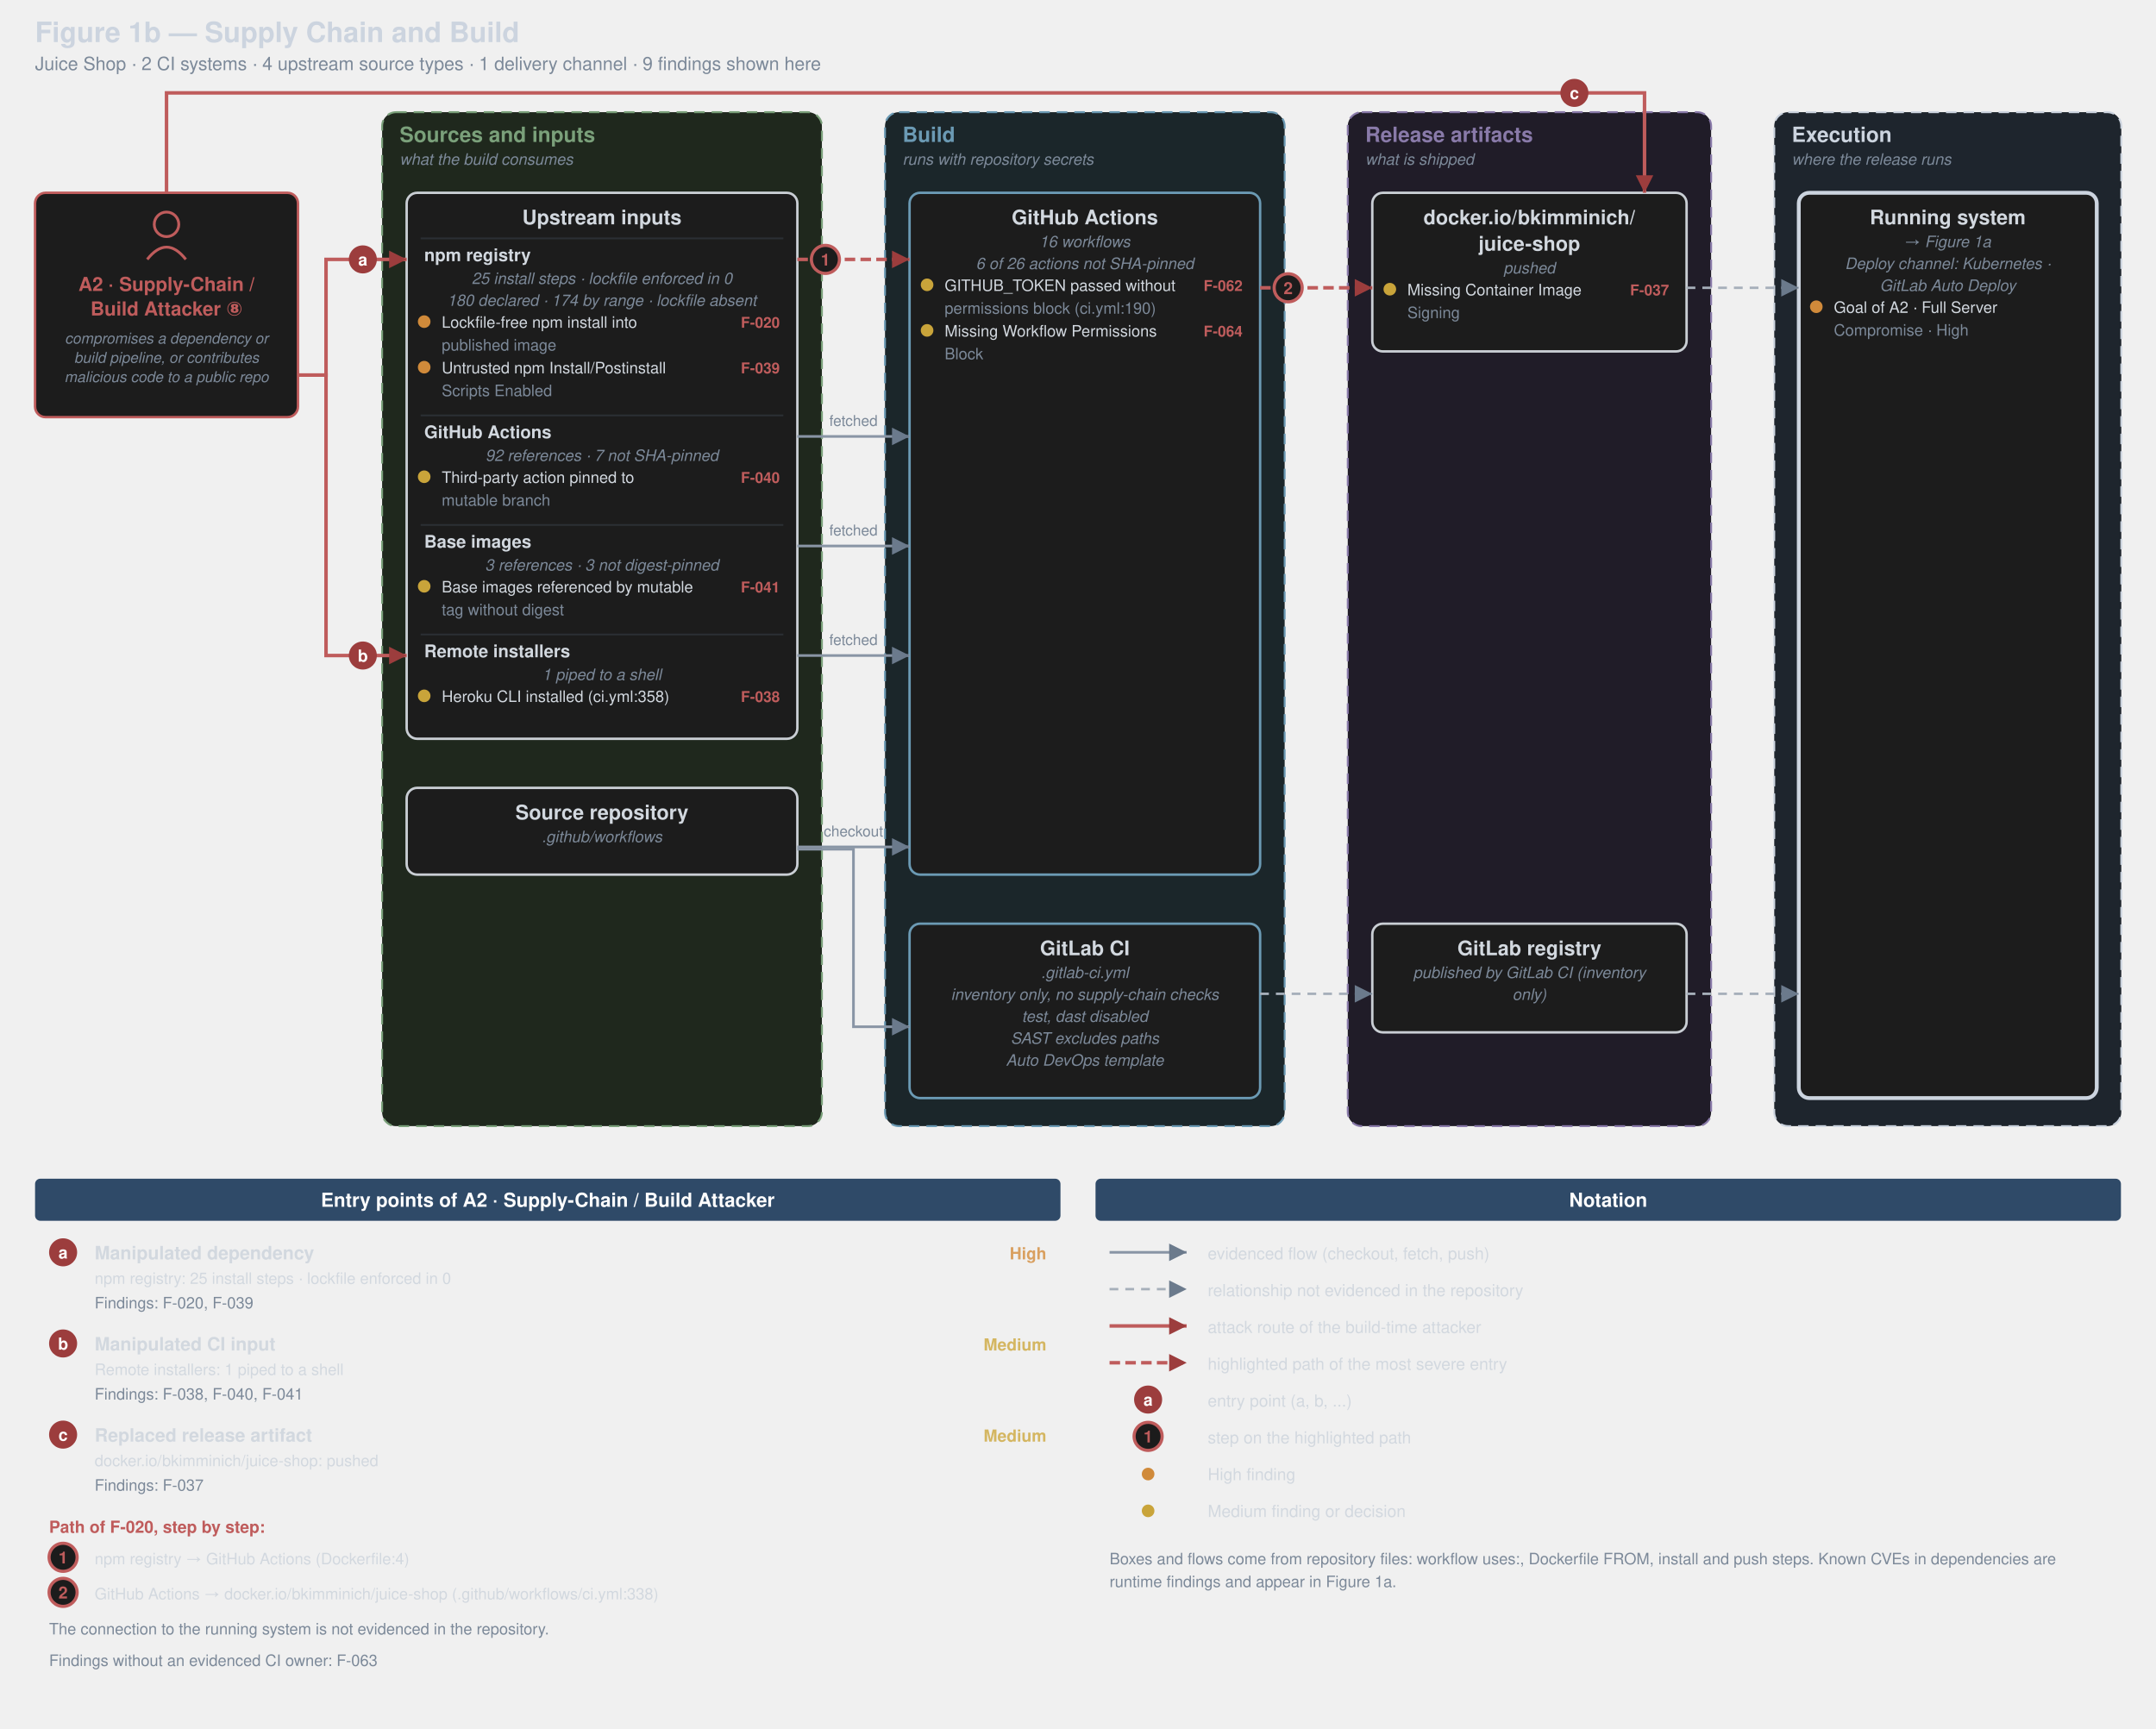
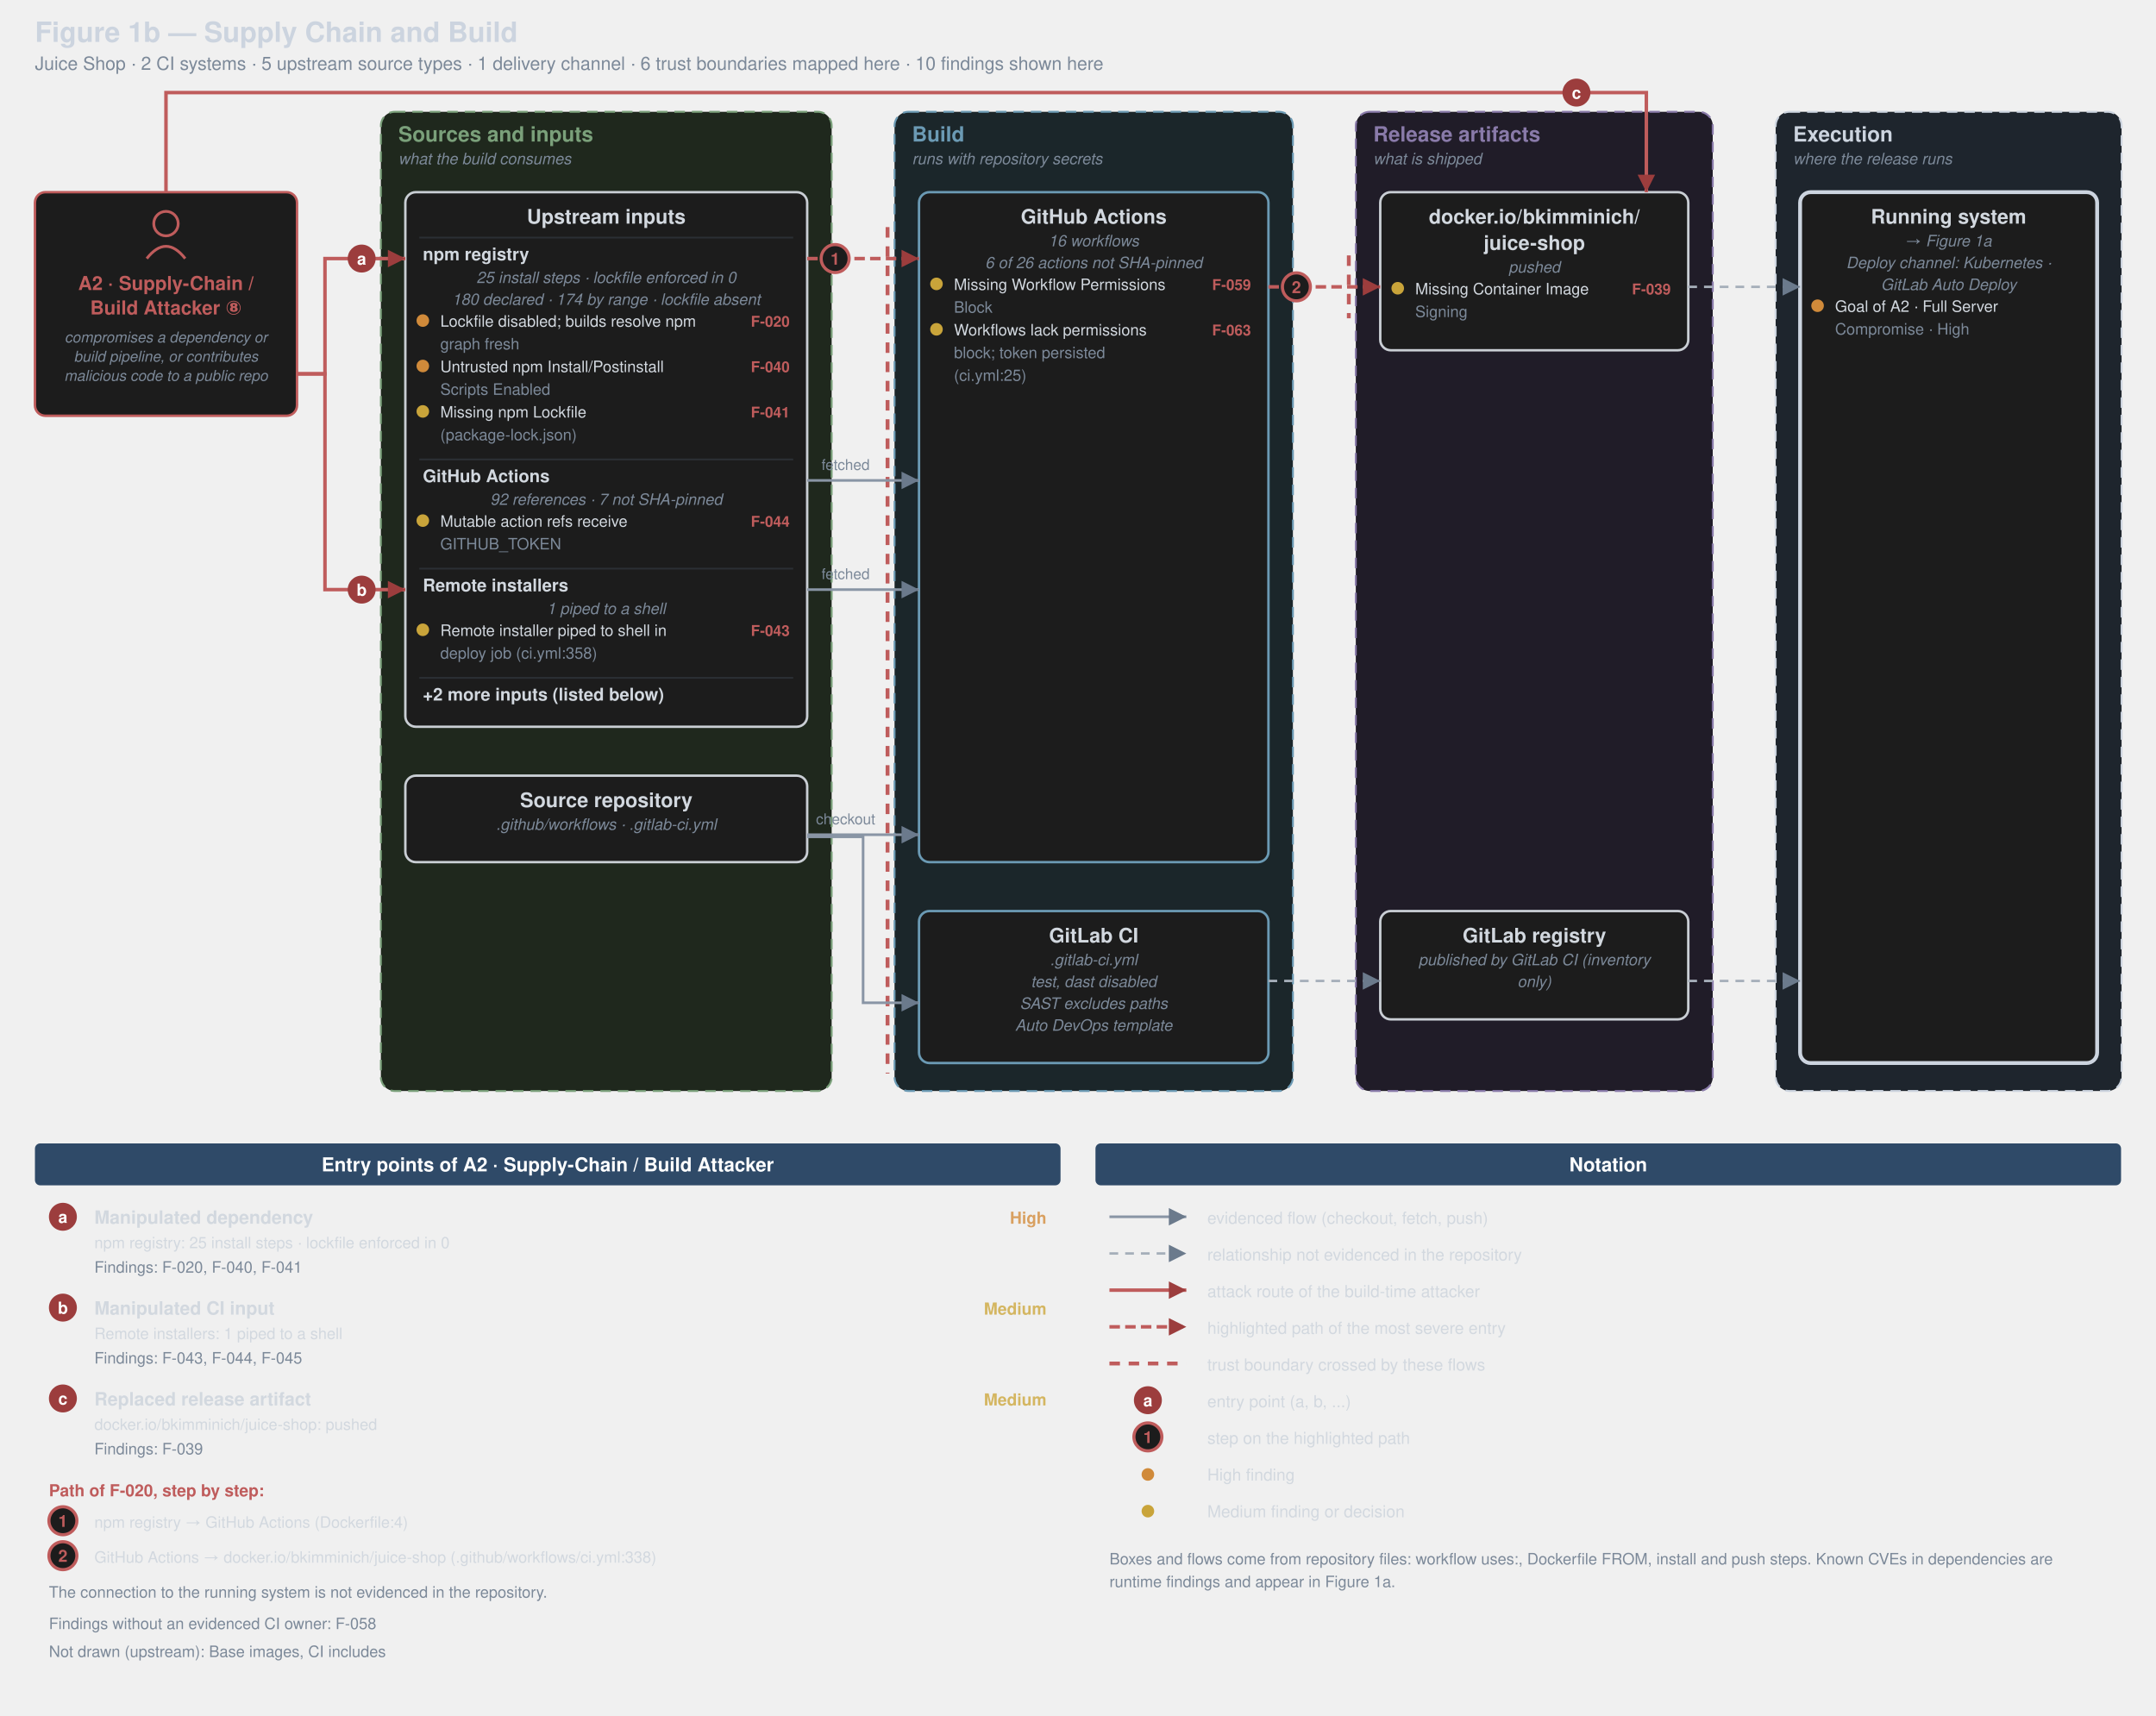
- <svg xmlns="http://www.w3.org/2000/svg" width="1230" height="986" viewBox="0 0 1230 986" font-family="Helvetica, Arial, sans-serif">
+ <svg xmlns="http://www.w3.org/2000/svg" width="1234" height="982" viewBox="0 0 1234 982" font-family="Helvetica, Arial, sans-serif">
  <defs>
    <marker id="m-flow" viewBox="0 0 10 10" refX="10" refY="5" markerWidth="10" markerHeight="10" markerUnits="userSpaceOnUse" orient="auto">
      <path d="M0 0 L10 5 L0 10 z" fill="#6b7a8c" />
    </marker>
    <marker id="m-attack" viewBox="0 0 10 10" refX="10" refY="5" markerWidth="10" markerHeight="10" markerUnits="userSpaceOnUse" orient="auto">
      <path d="M0 0 L10 5 L0 10 z" fill="#9c3d3d" />
    </marker>
  </defs>
  <text x="20.0" y="24.0" font-size="16" font-weight="bold" fill="#ccd4df" text-anchor="start">Figure 1b — Supply Chain and Build</text>
-   <text x="20.0" y="40.0" font-size="10.5" font-weight="normal" fill="#7c8999" text-anchor="start">Juice Shop · 2 CI systems · 4 upstream source types · 1 delivery channel · 9 findings shown here</text>
-   <rect x="218.0" y="64.0" width="250.9" height="578.5" rx="8" fill="#1f281d" stroke="#7aa07a" stroke-width="1.1" stroke-dasharray="6 4" />
+   <text x="20.0" y="40.0" font-size="10.5" font-weight="normal" fill="#7c8999" text-anchor="start">Juice Shop · 2 CI systems · 5 upstream source types · 1 delivery channel · 6 trust boundaries mapped here · 10 findings shown here</text>
+   <rect x="218.0" y="64.0" width="258.0" height="560.5" rx="8" fill="#1f281d" stroke="#7aa07a" stroke-width="1.1" stroke-dasharray="6 4" />
  <text x="228.0" y="81.0" font-size="12" font-weight="bold" fill="#7aa07a" text-anchor="start">Sources and inputs</text>
  <text x="228.0" y="94.0" font-size="9" font-weight="normal" fill="#7c8999" text-anchor="start" font-style="italic">what the build consumes</text>
-   <rect x="504.9" y="64.0" width="228.0" height="578.5" rx="8" fill="#1b262a" stroke="#6b9ab4" stroke-width="1.1" stroke-dasharray="6 4" />
-   <text x="514.9" y="81.0" font-size="12" font-weight="bold" fill="#6b9ab4" text-anchor="start">Build</text>
-   <text x="514.9" y="94.0" font-size="9" font-weight="normal" fill="#7c8999" text-anchor="start" font-style="italic">runs with repository secrets</text>
-   <rect x="768.9" y="64.0" width="207.3" height="578.5" rx="8" fill="#201c28" stroke="#897aa9" stroke-width="1.1" stroke-dasharray="6 4" />
-   <text x="778.9" y="81.0" font-size="12" font-weight="bold" fill="#897aa9" text-anchor="start">Release artifacts</text>
-   <text x="778.9" y="94.0" font-size="9" font-weight="normal" fill="#7c8999" text-anchor="start" font-style="italic">what is shipped</text>
-   <rect x="1012.2" y="64.0" width="198.0" height="578.5" rx="8" fill="#1e252d" stroke="#ccd4df" stroke-width="1.1" stroke-dasharray="6 4" />
-   <text x="1022.2" y="81.0" font-size="12" font-weight="bold" fill="#ccd4df" text-anchor="start">Execution</text>
-   <text x="1022.2" y="94.0" font-size="9" font-weight="normal" fill="#7c8999" text-anchor="start" font-style="italic">where the release runs</text>
-   <rect x="232.0" y="110.0" width="222.9" height="311.5" rx="6" fill="#1c1c1c" stroke="#c9ced4" stroke-width="1.4" />
-   <text x="343.4" y="128.0" font-size="11.5" font-weight="bold" fill="#d2d8df" text-anchor="middle">Upstream inputs</text>
-   <line x1="240.0" y1="136.0" x2="446.9" y2="136.0" stroke="#2b2f34" />
+   <rect x="512.0" y="64.0" width="228.0" height="560.5" rx="8" fill="#1b262a" stroke="#6b9ab4" stroke-width="1.1" stroke-dasharray="6 4" />
+   <text x="522.0" y="81.0" font-size="12" font-weight="bold" fill="#6b9ab4" text-anchor="start">Build</text>
+   <text x="522.0" y="94.0" font-size="9" font-weight="normal" fill="#7c8999" text-anchor="start" font-style="italic">runs with repository secrets</text>
+   <rect x="776.0" y="64.0" width="204.3" height="560.5" rx="8" fill="#201c28" stroke="#897aa9" stroke-width="1.1" stroke-dasharray="6 4" />
+   <text x="786.0" y="81.0" font-size="12" font-weight="bold" fill="#897aa9" text-anchor="start">Release artifacts</text>
+   <text x="786.0" y="94.0" font-size="9" font-weight="normal" fill="#7c8999" text-anchor="start" font-style="italic">what is shipped</text>
+   <rect x="1016.3" y="64.0" width="198.0" height="560.5" rx="8" fill="#1e252d" stroke="#ccd4df" stroke-width="1.1" stroke-dasharray="6 4" />
+   <text x="1026.3" y="81.0" font-size="12" font-weight="bold" fill="#ccd4df" text-anchor="start">Execution</text>
+   <text x="1026.3" y="94.0" font-size="9" font-weight="normal" fill="#7c8999" text-anchor="start" font-style="italic">where the release runs</text>
+   <g>
+     <path d="M 508.0 130.0 V 614.5" fill="none" stroke="#bf5c5c" stroke-width="2.2" stroke-dasharray="6 5" />
+   </g>
+   <g>
+     <path d="M 772.0 146.2 V 182.2" fill="none" stroke="#bf5c5c" stroke-width="2.2" stroke-dasharray="6 5" />
+   </g>
+   <rect x="232.0" y="110.0" width="230.0" height="306.0" rx="6" fill="#1c1c1c" stroke="#c9ced4" stroke-width="1.4" />
+   <text x="347.0" y="128.0" font-size="11.5" font-weight="bold" fill="#d2d8df" text-anchor="middle">Upstream inputs</text>
+   <line x1="240.0" y1="136.0" x2="454.0" y2="136.0" stroke="#2b2f34" />
  <text x="242.0" y="149.0" font-size="10" font-weight="bold" fill="#d2d8df" text-anchor="start">npm registry</text>
-   <text x="343.4" y="162.0" font-size="9" font-weight="normal" fill="#7c8999" text-anchor="middle" font-style="italic">25 install steps · lockfile enforced in 0</text>
-   <text x="343.4" y="174.5" font-size="9" font-weight="normal" fill="#7c8999" text-anchor="middle" font-style="italic">180 declared · 174 by range · lockfile absent</text>
+   <text x="347.0" y="162.0" font-size="9" font-weight="normal" fill="#7c8999" text-anchor="middle" font-style="italic">25 install steps · lockfile enforced in 0</text>
+   <text x="347.0" y="174.5" font-size="9" font-weight="normal" fill="#7c8999" text-anchor="middle" font-style="italic">180 declared · 174 by range · lockfile absent</text>
  <circle cx="242.0" cy="183.5" r="3.6" fill="#d08a3a" />
-   <text x="252.0" y="187.0" font-size="9" font-weight="normal" fill="#d2d8df" text-anchor="start">Lockfile-free npm install into</text>
-   <text x="444.9" y="187.0" font-size="8.5" font-weight="bold" fill="#bf5c5c" text-anchor="end">F-020</text>
-   <text x="252.0" y="200.0" font-size="9" font-weight="normal" fill="#7c8999" text-anchor="start">published image</text>
+   <text x="252.0" y="187.0" font-size="9" font-weight="normal" fill="#d2d8df" text-anchor="start">Lockfile disabled; builds resolve npm</text>
+   <text x="452.0" y="187.0" font-size="8.5" font-weight="bold" fill="#bf5c5c" text-anchor="end">F-020</text>
+   <text x="252.0" y="200.0" font-size="9" font-weight="normal" fill="#7c8999" text-anchor="start">graph fresh</text>
  <circle cx="242.0" cy="209.5" r="3.6" fill="#d08a3a" />
  <text x="252.0" y="213.0" font-size="9" font-weight="normal" fill="#d2d8df" text-anchor="start">Untrusted npm Install/Postinstall</text>
-   <text x="444.9" y="213.0" font-size="8.5" font-weight="bold" fill="#bf5c5c" text-anchor="end">F-039</text>
+   <text x="452.0" y="213.0" font-size="8.5" font-weight="bold" fill="#bf5c5c" text-anchor="end">F-040</text>
  <text x="252.0" y="226.0" font-size="9" font-weight="normal" fill="#7c8999" text-anchor="start">Scripts Enabled</text>
-   <line x1="240.0" y1="237.0" x2="446.9" y2="237.0" stroke="#2b2f34" />
-   <text x="242.0" y="250.0" font-size="10" font-weight="bold" fill="#d2d8df" text-anchor="start">GitHub Actions</text>
-   <text x="343.4" y="263.0" font-size="9" font-weight="normal" fill="#7c8999" text-anchor="middle" font-style="italic">92 references · 7 not SHA-pinned</text>
-   <circle cx="242.0" cy="272.0" r="3.6" fill="#c9a43a" />
-   <text x="252.0" y="275.5" font-size="9" font-weight="normal" fill="#d2d8df" text-anchor="start">Third-party action pinned to</text>
-   <text x="444.9" y="275.5" font-size="8.5" font-weight="bold" fill="#bf5c5c" text-anchor="end">F-040</text>
-   <text x="252.0" y="288.5" font-size="9" font-weight="normal" fill="#7c8999" text-anchor="start">mutable branch</text>
-   <line x1="240.0" y1="299.5" x2="446.9" y2="299.5" stroke="#2b2f34" />
-   <text x="242.0" y="312.5" font-size="10" font-weight="bold" fill="#d2d8df" text-anchor="start">Base images</text>
-   <text x="343.4" y="325.5" font-size="9" font-weight="normal" fill="#7c8999" text-anchor="middle" font-style="italic">3 references · 3 not digest-pinned</text>
-   <circle cx="242.0" cy="334.5" r="3.6" fill="#c9a43a" />
-   <text x="252.0" y="338.0" font-size="9" font-weight="normal" fill="#d2d8df" text-anchor="start">Base images referenced by mutable</text>
-   <text x="444.9" y="338.0" font-size="8.5" font-weight="bold" fill="#bf5c5c" text-anchor="end">F-041</text>
-   <text x="252.0" y="351.0" font-size="9" font-weight="normal" fill="#7c8999" text-anchor="start">tag without digest</text>
-   <line x1="240.0" y1="362.0" x2="446.9" y2="362.0" stroke="#2b2f34" />
-   <text x="242.0" y="375.0" font-size="10" font-weight="bold" fill="#d2d8df" text-anchor="start">Remote installers</text>
-   <text x="343.4" y="388.0" font-size="9" font-weight="normal" fill="#7c8999" text-anchor="middle" font-style="italic">1 piped to a shell</text>
-   <circle cx="242.0" cy="397.0" r="3.6" fill="#c9a43a" />
-   <text x="252.0" y="400.5" font-size="9" font-weight="normal" fill="#d2d8df" text-anchor="start">Heroku CLI installed (ci.yml:358)</text>
-   <text x="444.9" y="400.5" font-size="8.5" font-weight="bold" fill="#bf5c5c" text-anchor="end">F-038</text>
-   <rect x="232.0" y="449.5" width="222.9" height="49.5" rx="6" fill="#1c1c1c" stroke="#c9ced4" stroke-width="1.4" />
-   <text x="343.4" y="467.5" font-size="11.5" font-weight="bold" fill="#d2d8df" text-anchor="middle">Source repository</text>
-   <text x="343.4" y="480.5" font-size="9" font-weight="normal" fill="#7c8999" text-anchor="middle" font-style="italic">.github/workflows</text>
-   <rect x="518.9" y="110.0" width="200.0" height="389.0" rx="6" fill="#1c1c1c" stroke="#6b9ab4" stroke-width="1.4" />
-   <text x="618.9" y="128.0" font-size="11.5" font-weight="bold" fill="#d2d8df" text-anchor="middle">GitHub Actions</text>
-   <text x="618.9" y="141.0" font-size="9" font-weight="normal" fill="#7c8999" text-anchor="middle" font-style="italic">16 workflows</text>
-   <text x="618.9" y="153.5" font-size="9" font-weight="normal" fill="#7c8999" text-anchor="middle" font-style="italic">6 of 26 actions not SHA-pinned</text>
-   <circle cx="528.9" cy="162.5" r="3.6" fill="#c9a43a" />
-   <text x="538.9" y="166.0" font-size="9" font-weight="normal" fill="#d2d8df" text-anchor="start">GITHUB_TOKEN passed without</text>
-   <text x="708.9" y="166.0" font-size="8.5" font-weight="bold" fill="#bf5c5c" text-anchor="end">F-062</text>
-   <text x="538.9" y="179.0" font-size="9" font-weight="normal" fill="#7c8999" text-anchor="start">permissions block (ci.yml:190)</text>
-   <circle cx="528.9" cy="188.5" r="3.6" fill="#c9a43a" />
-   <text x="538.9" y="192.0" font-size="9" font-weight="normal" fill="#d2d8df" text-anchor="start">Missing Workflow Permissions</text>
-   <text x="708.9" y="192.0" font-size="8.5" font-weight="bold" fill="#bf5c5c" text-anchor="end">F-064</text>
-   <text x="538.9" y="205.0" font-size="9" font-weight="normal" fill="#7c8999" text-anchor="start">Block</text>
-   <rect x="518.9" y="527.0" width="200.0" height="99.5" rx="6" fill="#1c1c1c" stroke="#6b9ab4" stroke-width="1.4" />
-   <text x="618.9" y="545.0" font-size="11.5" font-weight="bold" fill="#d2d8df" text-anchor="middle">GitLab CI</text>
-   <text x="618.9" y="558.0" font-size="9" font-weight="normal" fill="#7c8999" text-anchor="middle" font-style="italic">.gitlab-ci.yml</text>
-   <text x="618.9" y="570.5" font-size="9" font-weight="normal" fill="#7c8999" text-anchor="middle" font-style="italic">inventory only, no supply-chain checks</text>
-   <text x="618.9" y="583.0" font-size="9" font-weight="normal" fill="#7c8999" text-anchor="middle" font-style="italic">test, dast disabled</text>
-   <text x="618.9" y="595.5" font-size="9" font-weight="normal" fill="#7c8999" text-anchor="middle" font-style="italic">SAST excludes paths</text>
-   <text x="618.9" y="608.0" font-size="9" font-weight="normal" fill="#7c8999" text-anchor="middle" font-style="italic">Auto DevOps template</text>
-   <rect x="782.9" y="110.0" width="179.3" height="90.5" rx="6" fill="#1c1c1c" stroke="#c9ced4" stroke-width="1.4" />
-   <text x="872.5" y="128.0" font-size="11.5" font-weight="bold" fill="#d2d8df" text-anchor="middle">docker.io/bkimminich/</text>
-   <text x="872.5" y="143.0" font-size="11.5" font-weight="bold" fill="#d2d8df" text-anchor="middle">juice-shop</text>
-   <text x="872.5" y="156.0" font-size="9" font-weight="normal" fill="#7c8999" text-anchor="middle" font-style="italic">pushed</text>
-   <circle cx="792.9" cy="165.0" r="3.6" fill="#c9a43a" />
-   <text x="802.9" y="168.5" font-size="9" font-weight="normal" fill="#d2d8df" text-anchor="start">Missing Container Image</text>
-   <text x="952.2" y="168.5" font-size="8.5" font-weight="bold" fill="#bf5c5c" text-anchor="end">F-037</text>
-   <text x="802.9" y="181.5" font-size="9" font-weight="normal" fill="#7c8999" text-anchor="start">Signing</text>
-   <rect x="782.9" y="527.0" width="179.3" height="62.0" rx="6" fill="#1c1c1c" stroke="#c9ced4" stroke-width="1.4" />
-   <text x="872.5" y="545.0" font-size="11.5" font-weight="bold" fill="#d2d8df" text-anchor="middle">GitLab registry</text>
-   <text x="872.5" y="558.0" font-size="9" font-weight="normal" fill="#7c8999" text-anchor="middle" font-style="italic">published by GitLab CI (inventory</text>
-   <text x="872.5" y="570.5" font-size="9" font-weight="normal" fill="#7c8999" text-anchor="middle" font-style="italic">only)</text>
-   <rect x="1026.2" y="110.0" width="170.0" height="516.5" rx="6" fill="#1c1c1c" stroke="#ccd4df" stroke-width="2.2" />
-   <text x="1111.2" y="128.0" font-size="11.5" font-weight="bold" fill="#d2d8df" text-anchor="middle">Running system</text>
-   <text x="1111.2" y="141.0" font-size="9" font-weight="normal" fill="#7c8999" text-anchor="middle" font-style="italic">→ Figure 1a</text>
-   <text x="1111.2" y="153.5" font-size="9" font-weight="normal" fill="#7c8999" text-anchor="middle" font-style="italic">Deploy channel: Kubernetes ·</text>
-   <text x="1111.2" y="166.0" font-size="9" font-weight="normal" fill="#7c8999" text-anchor="middle" font-style="italic">GitLab Auto Deploy</text>
-   <circle cx="1036.2" cy="175.0" r="3.6" fill="#d08a3a" />
-   <text x="1046.2" y="178.5" font-size="9" font-weight="normal" fill="#d2d8df" text-anchor="start">Goal of A2 · Full Server</text>
-   <text x="1046.2" y="191.5" font-size="9" font-weight="normal" fill="#7c8999" text-anchor="start">Compromise · High</text>
+   <circle cx="242.0" cy="235.5" r="3.6" fill="#c9a43a" />
+   <text x="252.0" y="239.0" font-size="9" font-weight="normal" fill="#d2d8df" text-anchor="start">Missing npm Lockfile</text>
+   <text x="452.0" y="239.0" font-size="8.5" font-weight="bold" fill="#bf5c5c" text-anchor="end">F-041</text>
+   <text x="252.0" y="252.0" font-size="9" font-weight="normal" fill="#7c8999" text-anchor="start">(package-lock.json)</text>
+   <line x1="240.0" y1="263.0" x2="454.0" y2="263.0" stroke="#2b2f34" />
+   <text x="242.0" y="276.0" font-size="10" font-weight="bold" fill="#d2d8df" text-anchor="start">GitHub Actions</text>
+   <text x="347.0" y="289.0" font-size="9" font-weight="normal" fill="#7c8999" text-anchor="middle" font-style="italic">92 references · 7 not SHA-pinned</text>
+   <circle cx="242.0" cy="298.0" r="3.6" fill="#c9a43a" />
+   <text x="252.0" y="301.5" font-size="9" font-weight="normal" fill="#d2d8df" text-anchor="start">Mutable action refs receive</text>
+   <text x="452.0" y="301.5" font-size="8.5" font-weight="bold" fill="#bf5c5c" text-anchor="end">F-044</text>
+   <text x="252.0" y="314.5" font-size="9" font-weight="normal" fill="#7c8999" text-anchor="start">GITHUB_TOKEN</text>
+   <line x1="240.0" y1="325.5" x2="454.0" y2="325.5" stroke="#2b2f34" />
+   <text x="242.0" y="338.5" font-size="10" font-weight="bold" fill="#d2d8df" text-anchor="start">Remote installers</text>
+   <text x="347.0" y="351.5" font-size="9" font-weight="normal" fill="#7c8999" text-anchor="middle" font-style="italic">1 piped to a shell</text>
+   <circle cx="242.0" cy="360.5" r="3.6" fill="#c9a43a" />
+   <text x="252.0" y="364.0" font-size="9" font-weight="normal" fill="#d2d8df" text-anchor="start">Remote installer piped to shell in</text>
+   <text x="452.0" y="364.0" font-size="8.5" font-weight="bold" fill="#bf5c5c" text-anchor="end">F-043</text>
+   <text x="252.0" y="377.0" font-size="9" font-weight="normal" fill="#7c8999" text-anchor="start">deploy job (ci.yml:358)</text>
+   <line x1="240.0" y1="388.0" x2="454.0" y2="388.0" stroke="#2b2f34" />
+   <text x="242.0" y="401.0" font-size="10" font-weight="bold" fill="#d2d8df" text-anchor="start">+2 more inputs (listed below)</text>
+   <rect x="232.0" y="444.0" width="230.0" height="49.5" rx="6" fill="#1c1c1c" stroke="#c9ced4" stroke-width="1.4" />
+   <text x="347.0" y="462.0" font-size="11.5" font-weight="bold" fill="#d2d8df" text-anchor="middle">Source repository</text>
+   <text x="347.0" y="475.0" font-size="9" font-weight="normal" fill="#7c8999" text-anchor="middle" font-style="italic">.github/workflows · .gitlab-ci.yml</text>
+   <rect x="526.0" y="110.0" width="200.0" height="383.5" rx="6" fill="#1c1c1c" stroke="#6b9ab4" stroke-width="1.4" />
+   <text x="626.0" y="128.0" font-size="11.5" font-weight="bold" fill="#d2d8df" text-anchor="middle">GitHub Actions</text>
+   <text x="626.0" y="141.0" font-size="9" font-weight="normal" fill="#7c8999" text-anchor="middle" font-style="italic">16 workflows</text>
+   <text x="626.0" y="153.5" font-size="9" font-weight="normal" fill="#7c8999" text-anchor="middle" font-style="italic">6 of 26 actions not SHA-pinned</text>
+   <circle cx="536.0" cy="162.5" r="3.6" fill="#c9a43a" />
+   <text x="546.0" y="166.0" font-size="9" font-weight="normal" fill="#d2d8df" text-anchor="start">Missing Workflow Permissions</text>
+   <text x="716.0" y="166.0" font-size="8.5" font-weight="bold" fill="#bf5c5c" text-anchor="end">F-059</text>
+   <text x="546.0" y="179.0" font-size="9" font-weight="normal" fill="#7c8999" text-anchor="start">Block</text>
+   <circle cx="536.0" cy="188.5" r="3.6" fill="#c9a43a" />
+   <text x="546.0" y="192.0" font-size="9" font-weight="normal" fill="#d2d8df" text-anchor="start">Workflows lack permissions</text>
+   <text x="716.0" y="192.0" font-size="8.5" font-weight="bold" fill="#bf5c5c" text-anchor="end">F-063</text>
+   <text x="546.0" y="205.0" font-size="9" font-weight="normal" fill="#7c8999" text-anchor="start">block; token persisted</text>
+   <text x="546.0" y="218.0" font-size="9" font-weight="normal" fill="#7c8999" text-anchor="start">(ci.yml:25)</text>
+   <rect x="526.0" y="521.5" width="200.0" height="87.0" rx="6" fill="#1c1c1c" stroke="#6b9ab4" stroke-width="1.4" />
+   <text x="626.0" y="539.5" font-size="11.5" font-weight="bold" fill="#d2d8df" text-anchor="middle">GitLab CI</text>
+   <text x="626.0" y="552.5" font-size="9" font-weight="normal" fill="#7c8999" text-anchor="middle" font-style="italic">.gitlab-ci.yml</text>
+   <text x="626.0" y="565.0" font-size="9" font-weight="normal" fill="#7c8999" text-anchor="middle" font-style="italic">test, dast disabled</text>
+   <text x="626.0" y="577.5" font-size="9" font-weight="normal" fill="#7c8999" text-anchor="middle" font-style="italic">SAST excludes paths</text>
+   <text x="626.0" y="590.0" font-size="9" font-weight="normal" fill="#7c8999" text-anchor="middle" font-style="italic">Auto DevOps template</text>
+   <rect x="790.0" y="110.0" width="176.3" height="90.5" rx="6" fill="#1c1c1c" stroke="#c9ced4" stroke-width="1.4" />
+   <text x="878.2" y="128.0" font-size="11.5" font-weight="bold" fill="#d2d8df" text-anchor="middle">docker.io/bkimminich/</text>
+   <text x="878.2" y="143.0" font-size="11.5" font-weight="bold" fill="#d2d8df" text-anchor="middle">juice-shop</text>
+   <text x="878.2" y="156.0" font-size="9" font-weight="normal" fill="#7c8999" text-anchor="middle" font-style="italic">pushed</text>
+   <circle cx="800.0" cy="165.0" r="3.6" fill="#c9a43a" />
+   <text x="810.0" y="168.5" font-size="9" font-weight="normal" fill="#d2d8df" text-anchor="start">Missing Container Image</text>
+   <text x="956.3" y="168.5" font-size="8.5" font-weight="bold" fill="#bf5c5c" text-anchor="end">F-039</text>
+   <text x="810.0" y="181.5" font-size="9" font-weight="normal" fill="#7c8999" text-anchor="start">Signing</text>
+   <rect x="790.0" y="521.5" width="176.3" height="62.0" rx="6" fill="#1c1c1c" stroke="#c9ced4" stroke-width="1.4" />
+   <text x="878.2" y="539.5" font-size="11.5" font-weight="bold" fill="#d2d8df" text-anchor="middle">GitLab registry</text>
+   <text x="878.2" y="552.5" font-size="9" font-weight="normal" fill="#7c8999" text-anchor="middle" font-style="italic">published by GitLab CI (inventory</text>
+   <text x="878.2" y="565.0" font-size="9" font-weight="normal" fill="#7c8999" text-anchor="middle" font-style="italic">only)</text>
+   <rect x="1030.3" y="110.0" width="170.0" height="498.5" rx="6" fill="#1c1c1c" stroke="#ccd4df" stroke-width="2.2" />
+   <text x="1115.3" y="128.0" font-size="11.5" font-weight="bold" fill="#d2d8df" text-anchor="middle">Running system</text>
+   <text x="1115.3" y="141.0" font-size="9" font-weight="normal" fill="#7c8999" text-anchor="middle" font-style="italic">→ Figure 1a</text>
+   <text x="1115.3" y="153.5" font-size="9" font-weight="normal" fill="#7c8999" text-anchor="middle" font-style="italic">Deploy channel: Kubernetes ·</text>
+   <text x="1115.3" y="166.0" font-size="9" font-weight="normal" fill="#7c8999" text-anchor="middle" font-style="italic">GitLab Auto Deploy</text>
+   <circle cx="1040.3" cy="175.0" r="3.6" fill="#d08a3a" />
+   <text x="1050.3" y="178.5" font-size="9" font-weight="normal" fill="#d2d8df" text-anchor="start">Goal of A2 · Full Server</text>
+   <text x="1050.3" y="191.5" font-size="9" font-weight="normal" fill="#7c8999" text-anchor="start">Compromise · High</text>
  <rect x="20.0" y="110.0" width="150.0" height="128.0" rx="6" fill="#1c1c1c" stroke="#bf5c5c" stroke-width="1.4" />
  <circle cx="95.0" cy="128.0" r="7" fill="none" stroke="#bf5c5c" stroke-width="1.6" />
  <path d="M84.0 148.0 q11 -14 22 0" fill="none" stroke="#bf5c5c" stroke-width="1.6" />
  <text x="95.0" y="166.0" font-size="11" font-weight="bold" fill="#bf5c5c" text-anchor="middle">A2 · Supply-Chain /</text>
  <text x="95.0" y="180.0" font-size="11" font-weight="bold" fill="#bf5c5c" text-anchor="middle">Build Attacker ⑧</text>
  <text x="95.0" y="196.0" font-size="8.5" font-weight="normal" fill="#7c8999" text-anchor="middle" font-style="italic">compromises a dependency or</text>
  <text x="95.0" y="207.0" font-size="8.5" font-weight="normal" fill="#7c8999" text-anchor="middle" font-style="italic">build pipeline, or contributes</text>
  <text x="95.0" y="218.0" font-size="8.5" font-weight="normal" fill="#7c8999" text-anchor="middle" font-style="italic">malicious code to a public repo</text>
-   <path d="M454.9 148.0 L518.9 148.0" fill="none" stroke="#bf5c5c" stroke-width="2" stroke-dasharray="6 3" marker-end="url(#m-attack)" />
-   <circle cx="470.9" cy="148.0" r="8" fill="#1c1c1c" stroke="#bf5c5c" stroke-width="1.8" />
-   <text x="470.9" y="151.5" font-size="9.5" font-weight="bold" fill="#bf5c5c" text-anchor="middle">1</text>
-   <path d="M454.9 249.0 L518.9 249.0" fill="none" stroke="#8995a5" stroke-width="1.5" marker-end="url(#m-flow)" />
-   <text x="486.9" y="243.0" font-size="8.5" font-weight="normal" fill="#7c8999" text-anchor="middle">fetched</text>
-   <path d="M454.9 311.5 L518.9 311.5" fill="none" stroke="#8995a5" stroke-width="1.5" marker-end="url(#m-flow)" />
-   <text x="486.9" y="305.5" font-size="8.5" font-weight="normal" fill="#7c8999" text-anchor="middle">fetched</text>
-   <path d="M454.9 374.0 L518.9 374.0" fill="none" stroke="#8995a5" stroke-width="1.5" marker-end="url(#m-flow)" />
-   <text x="486.9" y="368.0" font-size="8.5" font-weight="normal" fill="#7c8999" text-anchor="middle">fetched</text>
-   <path d="M454.9 483.2 L518.9 483.2" fill="none" stroke="#8995a5" stroke-width="1.5" marker-end="url(#m-flow)" />
-   <text x="486.9" y="477.2" font-size="8.5" font-weight="normal" fill="#7c8999" text-anchor="middle">checkout</text>
-   <path d="M454.9 484.5 L486.9 484.5 L486.9 585.8 L518.9 585.8" fill="none" stroke="#8995a5" stroke-width="1.5" marker-end="url(#m-flow)" />
-   <path d="M718.9 164.2 L782.9 164.2" fill="none" stroke="#bf5c5c" stroke-width="2" stroke-dasharray="6 3" marker-end="url(#m-attack)" />
-   <circle cx="734.9" cy="164.2" r="8" fill="#1c1c1c" stroke="#bf5c5c" stroke-width="1.8" />
-   <text x="734.9" y="167.8" font-size="9.5" font-weight="bold" fill="#bf5c5c" text-anchor="middle">2</text>
-   <path d="M962.2 164.2 L1026.2 164.2" fill="none" stroke="#a6afba" stroke-width="1.4" stroke-dasharray="5 4" marker-end="url(#m-flow)" />
-   <path d="M718.9 567.0 L782.9 567.0" fill="none" stroke="#a6afba" stroke-width="1.4" stroke-dasharray="5 4" marker-end="url(#m-flow)" />
-   <path d="M962.2 567.0 L1026.2 567.0" fill="none" stroke="#a6afba" stroke-width="1.4" stroke-dasharray="5 4" marker-end="url(#m-flow)" />
+   <path d="M462.0 148.0 L526.0 148.0" fill="none" stroke="#bf5c5c" stroke-width="2" stroke-dasharray="6 3" marker-end="url(#m-attack)" />
+   <circle cx="478.0" cy="148.0" r="8" fill="#1c1c1c" stroke="#bf5c5c" stroke-width="1.8" />
+   <text x="478.0" y="151.5" font-size="9.5" font-weight="bold" fill="#bf5c5c" text-anchor="middle">1</text>
+   <path d="M462.0 275.0 L526.0 275.0" fill="none" stroke="#8995a5" stroke-width="1.5" marker-end="url(#m-flow)" />
+   <text x="484.0" y="269.0" font-size="8.5" font-weight="normal" fill="#7c8999" text-anchor="middle">fetched</text>
+   <path d="M462.0 337.5 L526.0 337.5" fill="none" stroke="#8995a5" stroke-width="1.5" marker-end="url(#m-flow)" />
+   <text x="484.0" y="331.5" font-size="8.5" font-weight="normal" fill="#7c8999" text-anchor="middle">fetched</text>
+   <path d="M462.0 477.8 L526.0 477.8" fill="none" stroke="#8995a5" stroke-width="1.5" marker-end="url(#m-flow)" />
+   <text x="484.0" y="471.8" font-size="8.5" font-weight="normal" fill="#7c8999" text-anchor="middle">checkout</text>
+   <path d="M462.0 479.0 L494.0 479.0 L494.0 574.0 L526.0 574.0" fill="none" stroke="#8995a5" stroke-width="1.5" marker-end="url(#m-flow)" />
+   <path d="M726.0 164.2 L790.0 164.2" fill="none" stroke="#bf5c5c" stroke-width="2" stroke-dasharray="6 3" marker-end="url(#m-attack)" />
+   <circle cx="742.0" cy="164.2" r="8" fill="#1c1c1c" stroke="#bf5c5c" stroke-width="1.8" />
+   <text x="742.0" y="167.8" font-size="9.5" font-weight="bold" fill="#bf5c5c" text-anchor="middle">2</text>
+   <path d="M966.3 164.2 L1030.3 164.2" fill="none" stroke="#a6afba" stroke-width="1.4" stroke-dasharray="5 4" marker-end="url(#m-flow)" />
+   <path d="M726.0 561.5 L790.0 561.5" fill="none" stroke="#a6afba" stroke-width="1.4" stroke-dasharray="5 4" marker-end="url(#m-flow)" />
+   <path d="M966.3 561.5 L1030.3 561.5" fill="none" stroke="#a6afba" stroke-width="1.4" stroke-dasharray="5 4" marker-end="url(#m-flow)" />
  <path d="M170.0 214.0 L186.0 214.0 L186.0 148.0 L232.0 148.0" fill="none" stroke="#bf5c5c" stroke-width="2" marker-end="url(#m-attack)" />
  <circle cx="207.0" cy="148.0" r="8" fill="#9c3d3d" />
  <text x="207.0" y="151.5" font-size="9.5" font-weight="bold" fill="#ffffff" text-anchor="middle">a</text>
-   <path d="M170.0 214.0 L186.0 214.0 L186.0 374.0 L232.0 374.0" fill="none" stroke="#bf5c5c" stroke-width="2" marker-end="url(#m-attack)" />
-   <circle cx="207.0" cy="374.0" r="8" fill="#9c3d3d" />
-   <text x="207.0" y="377.5" font-size="9.5" font-weight="bold" fill="#ffffff" text-anchor="middle">b</text>
-   <path d="M95.0 110.0 L95.0 53.0 L938.2 53.0 L938.2 110.0" fill="none" stroke="#bf5c5c" stroke-width="2" marker-end="url(#m-attack)" />
-   <circle cx="898.2" cy="53.0" r="8" fill="#9c3d3d" />
-   <text x="898.2" y="56.5" font-size="9.5" font-weight="bold" fill="#ffffff" text-anchor="middle">c</text>
-   <g transform="translate(0,672.5)">
-     <rect x="20.0" y="0.0" width="585.0" height="24.0" rx="3" fill="#2f4a68" stroke="#c4ceda" stroke-width="0" />
-     <text x="312.5" y="16.0" font-size="11" font-weight="bold" fill="#ffffff" text-anchor="middle">Entry points of A2 · Supply-Chain / Build Attacker</text>
+   <path d="M170.0 214.0 L186.0 214.0 L186.0 337.5 L232.0 337.5" fill="none" stroke="#bf5c5c" stroke-width="2" marker-end="url(#m-attack)" />
+   <circle cx="207.0" cy="337.5" r="8" fill="#9c3d3d" />
+   <text x="207.0" y="341.0" font-size="9.5" font-weight="bold" fill="#ffffff" text-anchor="middle">b</text>
+   <path d="M95.0 110.0 L95.0 53.0 L942.3 53.0 L942.3 110.0" fill="none" stroke="#bf5c5c" stroke-width="2" marker-end="url(#m-attack)" />
+   <circle cx="902.3" cy="53.0" r="8" fill="#9c3d3d" />
+   <text x="902.3" y="56.5" font-size="9.5" font-weight="bold" fill="#ffffff" text-anchor="middle">c</text>
+   <g transform="translate(0,654.5)">
+     <rect x="20.0" y="0.0" width="587.0" height="24.0" rx="3" fill="#2f4a68" stroke="#c4ceda" stroke-width="0" />
+     <text x="313.5" y="16.0" font-size="11" font-weight="bold" fill="#ffffff" text-anchor="middle">Entry points of A2 · Supply-Chain / Build Attacker</text>
    <circle cx="36.0" cy="42.0" r="8" fill="#9c3d3d" />
    <text x="36.0" y="45.5" font-size="9.5" font-weight="bold" fill="#ffffff" text-anchor="middle">a</text>
    <text x="54.0" y="46.0" font-size="10.5" font-weight="bold" fill="#d2d8df" text-anchor="start">Manipulated dependency</text>
-     <text x="597.0" y="46.0" font-size="9.5" font-weight="bold" fill="#d9a060" text-anchor="end">High</text>
+     <text x="599.0" y="46.0" font-size="9.5" font-weight="bold" fill="#d9a060" text-anchor="end">High</text>
    <text x="54.0" y="60.0" font-size="9" font-weight="normal" fill="#d2d8df" text-anchor="start">npm registry: 25 install steps · lockfile enforced in 0</text>
-     <text x="54.0" y="74.0" font-size="9" font-weight="normal" fill="#7c8999" text-anchor="start">Findings: F-020, F-039</text>
+     <text x="54.0" y="74.0" font-size="9" font-weight="normal" fill="#7c8999" text-anchor="start">Findings: F-020, F-040, F-041</text>
    <circle cx="36.0" cy="94.0" r="8" fill="#9c3d3d" />
    <text x="36.0" y="97.5" font-size="9.5" font-weight="bold" fill="#ffffff" text-anchor="middle">b</text>
    <text x="54.0" y="98.0" font-size="10.5" font-weight="bold" fill="#d2d8df" text-anchor="start">Manipulated CI input</text>
-     <text x="597.0" y="98.0" font-size="9.5" font-weight="bold" fill="#d4b661" text-anchor="end">Medium</text>
+     <text x="599.0" y="98.0" font-size="9.5" font-weight="bold" fill="#d4b661" text-anchor="end">Medium</text>
    <text x="54.0" y="112.0" font-size="9" font-weight="normal" fill="#d2d8df" text-anchor="start">Remote installers: 1 piped to a shell</text>
-     <text x="54.0" y="126.0" font-size="9" font-weight="normal" fill="#7c8999" text-anchor="start">Findings: F-038, F-040, F-041</text>
+     <text x="54.0" y="126.0" font-size="9" font-weight="normal" fill="#7c8999" text-anchor="start">Findings: F-043, F-044, F-045</text>
    <circle cx="36.0" cy="146.0" r="8" fill="#9c3d3d" />
    <text x="36.0" y="149.5" font-size="9.5" font-weight="bold" fill="#ffffff" text-anchor="middle">c</text>
    <text x="54.0" y="150.0" font-size="10.5" font-weight="bold" fill="#d2d8df" text-anchor="start">Replaced release artifact</text>
-     <text x="597.0" y="150.0" font-size="9.5" font-weight="bold" fill="#d4b661" text-anchor="end">Medium</text>
+     <text x="599.0" y="150.0" font-size="9.5" font-weight="bold" fill="#d4b661" text-anchor="end">Medium</text>
    <text x="54.0" y="164.0" font-size="9" font-weight="normal" fill="#d2d8df" text-anchor="start">docker.io/bkimminich/juice-shop: pushed</text>
-     <text x="54.0" y="178.0" font-size="9" font-weight="normal" fill="#7c8999" text-anchor="start">Findings: F-037</text>
+     <text x="54.0" y="178.0" font-size="9" font-weight="normal" fill="#7c8999" text-anchor="start">Findings: F-039</text>
    <text x="28.0" y="202.0" font-size="9.5" font-weight="bold" fill="#bf5c5c" text-anchor="start">Path of F-020, step by step:</text>
    <circle cx="36.0" cy="216.0" r="8" fill="#1c1c1c" stroke="#bf5c5c" stroke-width="1.8" />
    <text x="36.0" y="219.5" font-size="9.5" font-weight="bold" fill="#bf5c5c" text-anchor="middle">1</text>
    <text x="54.0" y="220.0" font-size="9" font-weight="normal" fill="#d2d8df" text-anchor="start">npm registry → GitHub Actions (Dockerfile:4)</text>
    <circle cx="36.0" cy="236.0" r="8" fill="#1c1c1c" stroke="#bf5c5c" stroke-width="1.8" />
    <text x="36.0" y="239.5" font-size="9.5" font-weight="bold" fill="#bf5c5c" text-anchor="middle">2</text>
    <text x="54.0" y="240.0" font-size="9" font-weight="normal" fill="#d2d8df" text-anchor="start">GitHub Actions → docker.io/bkimminich/juice-shop (.github/workflows/ci.yml:338)</text>
    <text x="28.0" y="260.0" font-size="9" font-weight="normal" fill="#7c8999" text-anchor="start">The connection to the running system is not evidenced in the repository.</text>
-     <text x="28.0" y="278.0" font-size="9" font-weight="normal" fill="#7c8999" text-anchor="start">Findings without an evidenced CI owner: F-063</text>
-     <rect x="625.0" y="0.0" width="585.0" height="24.0" rx="3" fill="#2f4a68" stroke="#c4ceda" stroke-width="0" />
-     <text x="917.5" y="16.0" font-size="11" font-weight="bold" fill="#ffffff" text-anchor="middle">Notation</text>
-     <path d="M633.0 42.0 L677.0 42.0" fill="none" stroke="#8995a5" stroke-width="1.5" marker-end="url(#m-flow)" />
-     <text x="689.0" y="46.0" font-size="9.5" font-weight="normal" fill="#d2d8df" text-anchor="start">evidenced flow (checkout, fetch, push)</text>
-     <path d="M633.0 63.0 L677.0 63.0" fill="none" stroke="#a6afba" stroke-width="1.4" stroke-dasharray="5 4" marker-end="url(#m-flow)" />
-     <text x="689.0" y="67.0" font-size="9.5" font-weight="normal" fill="#d2d8df" text-anchor="start">relationship not evidenced in the repository</text>
-     <path d="M633.0 84.0 L677.0 84.0" fill="none" stroke="#bf5c5c" stroke-width="2" marker-end="url(#m-attack)" />
-     <text x="689.0" y="88.0" font-size="9.5" font-weight="normal" fill="#d2d8df" text-anchor="start">attack route of the build-time attacker</text>
-     <path d="M633.0 105.0 L677.0 105.0" fill="none" stroke="#bf5c5c" stroke-width="2" stroke-dasharray="6 3" marker-end="url(#m-attack)" />
-     <text x="689.0" y="109.0" font-size="9.5" font-weight="normal" fill="#d2d8df" text-anchor="start">highlighted path of the most severe entry</text>
-     <circle cx="655.0" cy="126.0" r="8" fill="#9c3d3d" />
-     <text x="655.0" y="129.5" font-size="9.5" font-weight="bold" fill="#ffffff" text-anchor="middle">a</text>
-     <text x="689.0" y="130.0" font-size="9.5" font-weight="normal" fill="#d2d8df" text-anchor="start">entry point (a, b, ...)</text>
-     <circle cx="655.0" cy="147.0" r="8" fill="#1c1c1c" stroke="#bf5c5c" stroke-width="1.8" />
-     <text x="655.0" y="150.5" font-size="9.5" font-weight="bold" fill="#bf5c5c" text-anchor="middle">1</text>
-     <text x="689.0" y="151.0" font-size="9.5" font-weight="normal" fill="#d2d8df" text-anchor="start">step on the highlighted path</text>
-     <circle cx="655.0" cy="168.5" r="3.6" fill="#d08a3a" />
-     <text x="689.0" y="172.0" font-size="9.5" font-weight="normal" fill="#d2d8df" text-anchor="start">High finding</text>
-     <circle cx="655.0" cy="189.5" r="3.6" fill="#c9a43a" />
-     <text x="689.0" y="193.0" font-size="9.5" font-weight="normal" fill="#d2d8df" text-anchor="start">Medium finding or decision</text>
-     <text x="633.0" y="220.0" font-size="9" font-weight="normal" fill="#7c8999" text-anchor="start">Boxes and flows come from repository files: workflow uses:, Dockerfile FROM, install and push steps. Known CVEs in dependencies are</text>
-     <text x="633.0" y="233.0" font-size="9" font-weight="normal" fill="#7c8999" text-anchor="start">runtime findings and appear in Figure 1a.</text>
+     <text x="28.0" y="278.0" font-size="9" font-weight="normal" fill="#7c8999" text-anchor="start">Findings without an evidenced CI owner: F-058</text>
+     <text x="28.0" y="294.0" font-size="9" font-weight="normal" fill="#7c8999" text-anchor="start">Not drawn (upstream): Base images, CI includes</text>
+     <rect x="627.0" y="0.0" width="587.0" height="24.0" rx="3" fill="#2f4a68" stroke="#c4ceda" stroke-width="0" />
+     <text x="920.5" y="16.0" font-size="11" font-weight="bold" fill="#ffffff" text-anchor="middle">Notation</text>
+     <path d="M635.0 42.0 L679.0 42.0" fill="none" stroke="#8995a5" stroke-width="1.5" marker-end="url(#m-flow)" />
+     <text x="691.0" y="46.0" font-size="9.5" font-weight="normal" fill="#d2d8df" text-anchor="start">evidenced flow (checkout, fetch, push)</text>
+     <path d="M635.0 63.0 L679.0 63.0" fill="none" stroke="#a6afba" stroke-width="1.4" stroke-dasharray="5 4" marker-end="url(#m-flow)" />
+     <text x="691.0" y="67.0" font-size="9.5" font-weight="normal" fill="#d2d8df" text-anchor="start">relationship not evidenced in the repository</text>
+     <path d="M635.0 84.0 L679.0 84.0" fill="none" stroke="#bf5c5c" stroke-width="2" marker-end="url(#m-attack)" />
+     <text x="691.0" y="88.0" font-size="9.5" font-weight="normal" fill="#d2d8df" text-anchor="start">attack route of the build-time attacker</text>
+     <path d="M635.0 105.0 L679.0 105.0" fill="none" stroke="#bf5c5c" stroke-width="2" stroke-dasharray="6 3" marker-end="url(#m-attack)" />
+     <text x="691.0" y="109.0" font-size="9.5" font-weight="normal" fill="#d2d8df" text-anchor="start">highlighted path of the most severe entry</text>
+     <path d="M 635.0 126.0 H 679.0" fill="none" stroke="#bf5c5c" stroke-width="2.2" stroke-dasharray="6 5" />
+     <text x="691.0" y="130.0" font-size="9.5" font-weight="normal" fill="#d2d8df" text-anchor="start">trust boundary crossed by these flows</text>
+     <circle cx="657.0" cy="147.0" r="8" fill="#9c3d3d" />
+     <text x="657.0" y="150.5" font-size="9.5" font-weight="bold" fill="#ffffff" text-anchor="middle">a</text>
+     <text x="691.0" y="151.0" font-size="9.5" font-weight="normal" fill="#d2d8df" text-anchor="start">entry point (a, b, ...)</text>
+     <circle cx="657.0" cy="168.0" r="8" fill="#1c1c1c" stroke="#bf5c5c" stroke-width="1.8" />
+     <text x="657.0" y="171.5" font-size="9.5" font-weight="bold" fill="#bf5c5c" text-anchor="middle">1</text>
+     <text x="691.0" y="172.0" font-size="9.5" font-weight="normal" fill="#d2d8df" text-anchor="start">step on the highlighted path</text>
+     <circle cx="657.0" cy="189.5" r="3.6" fill="#d08a3a" />
+     <text x="691.0" y="193.0" font-size="9.5" font-weight="normal" fill="#d2d8df" text-anchor="start">High finding</text>
+     <circle cx="657.0" cy="210.5" r="3.6" fill="#c9a43a" />
+     <text x="691.0" y="214.0" font-size="9.5" font-weight="normal" fill="#d2d8df" text-anchor="start">Medium finding or decision</text>
+     <text x="635.0" y="241.0" font-size="9" font-weight="normal" fill="#7c8999" text-anchor="start">Boxes and flows come from repository files: workflow uses:, Dockerfile FROM, install and push steps. Known CVEs in dependencies are</text>
+     <text x="635.0" y="254.0" font-size="9" font-weight="normal" fill="#7c8999" text-anchor="start">runtime findings and appear in Figure 1a.</text>
  </g>
</svg>
